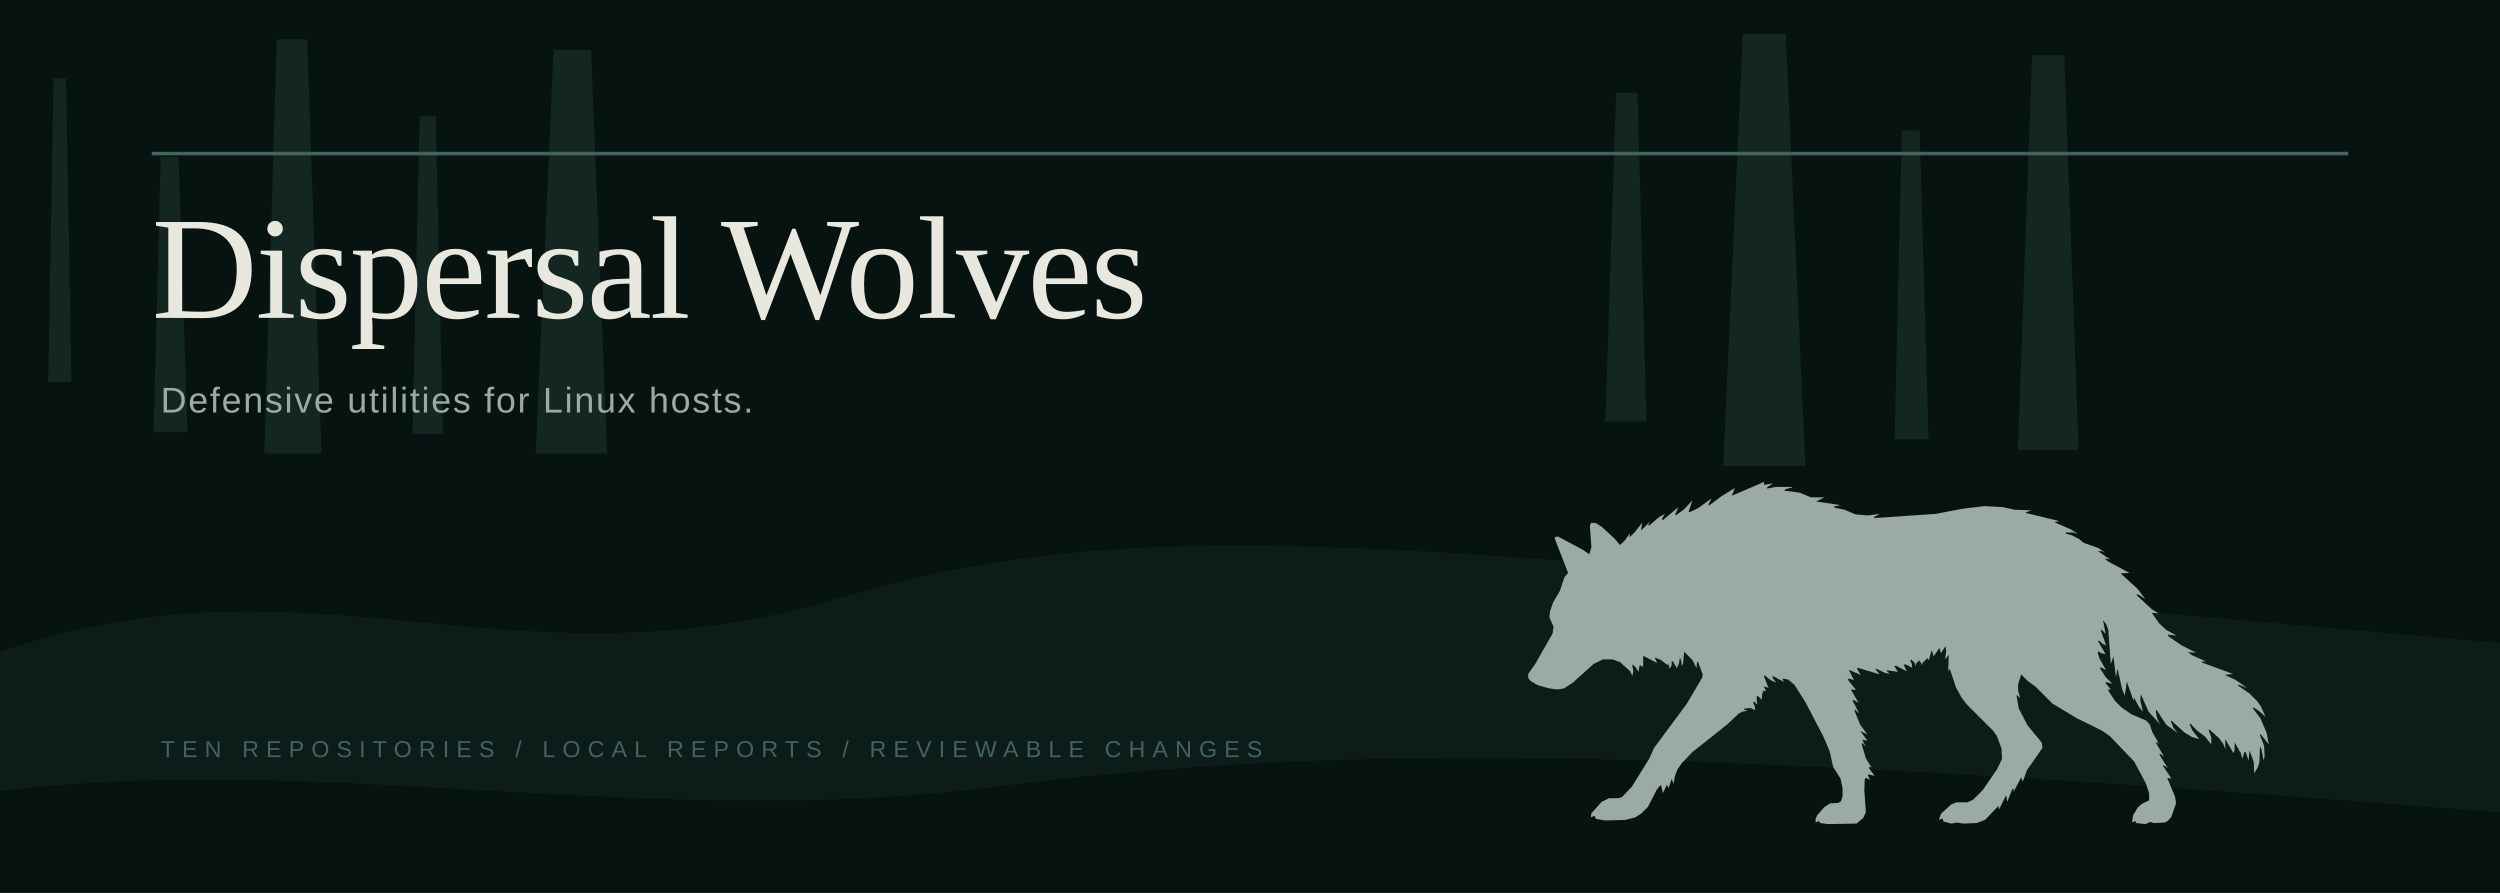
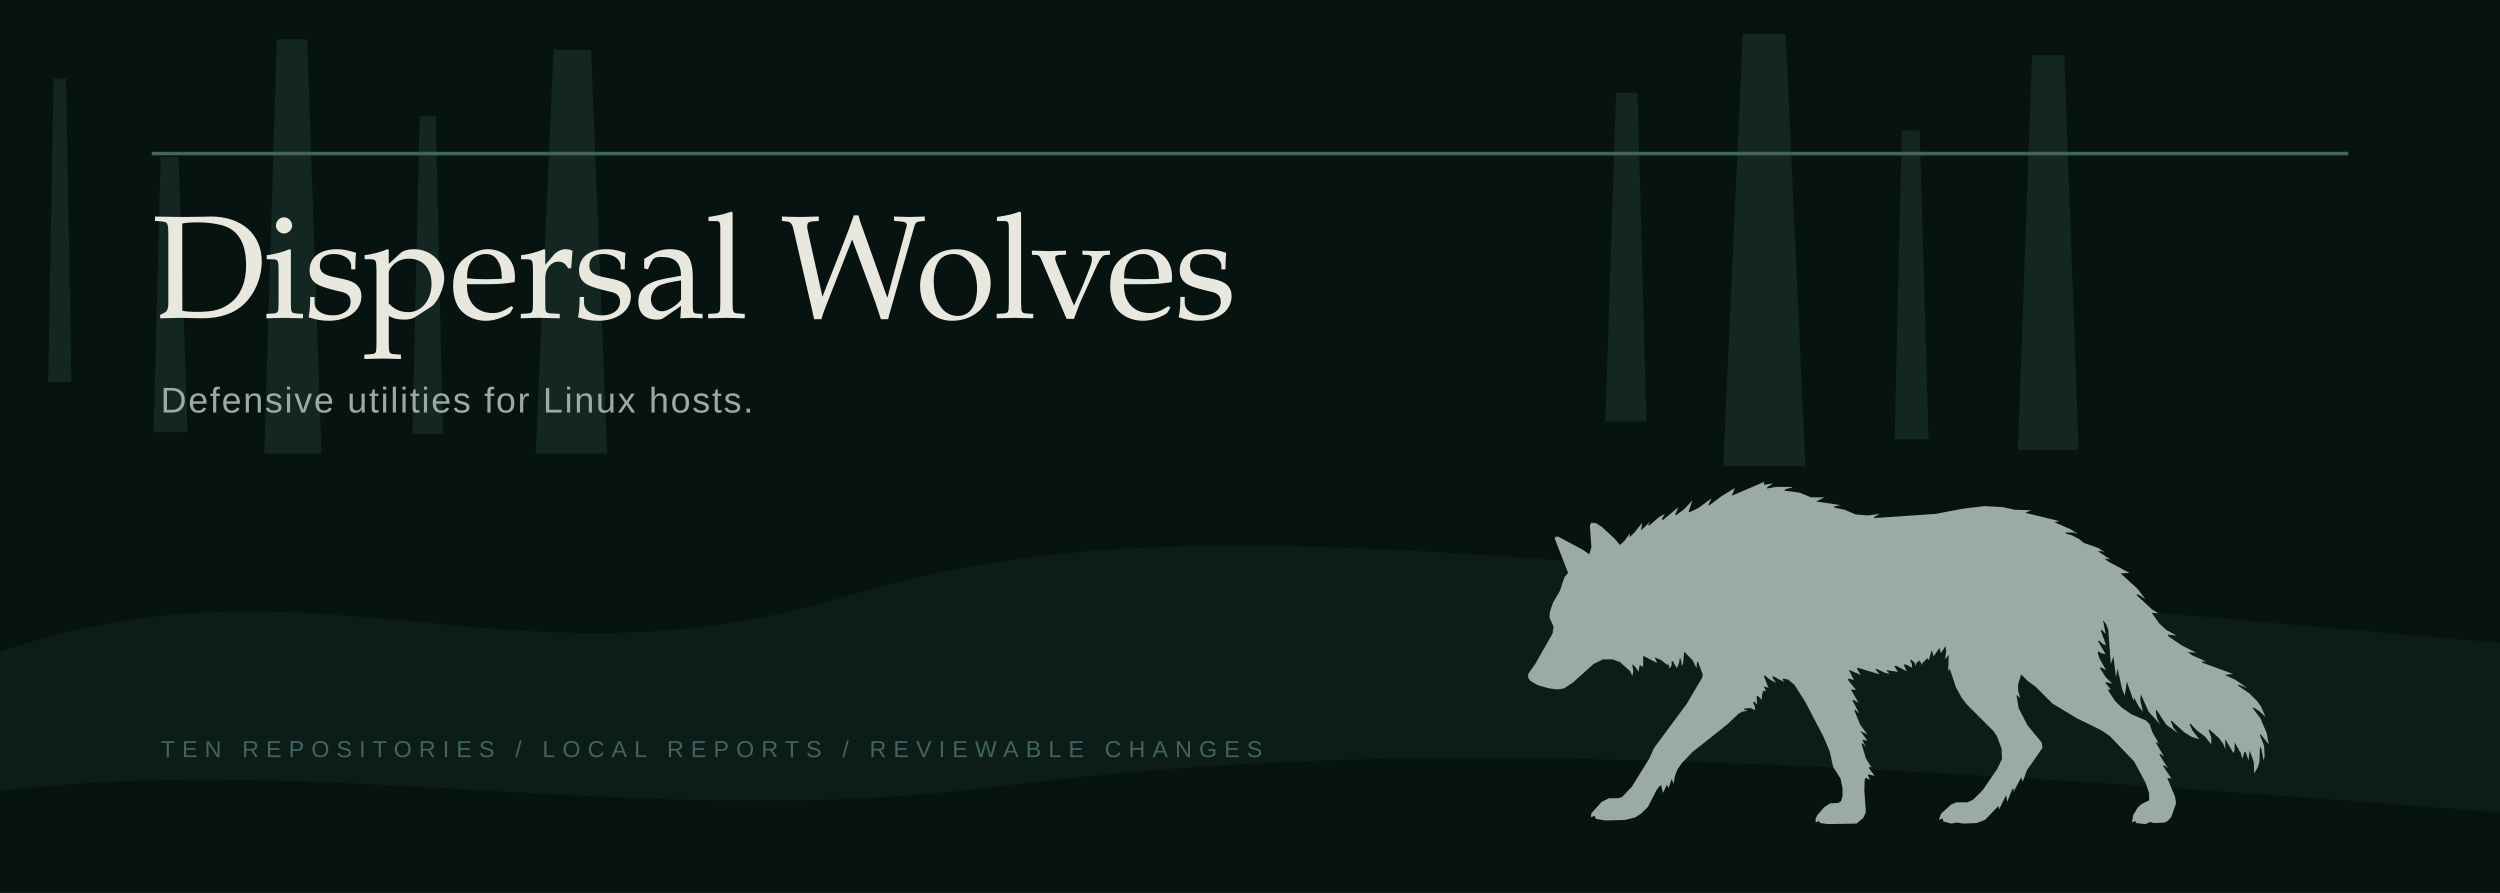
<svg xmlns="http://www.w3.org/2000/svg" viewBox="0 0 1400 500" role="img" aria-labelledby="title desc">
  <rect width="1400" height="500" fill="#071310" />
  <g aria-hidden="true" opacity=".56">
    <path d="M0 365C175 305 286 390 470 335S814 310 1400 360V500H0Z" fill="#10231F" />
    <path d="M30 44h7l3 170h-13Z" fill="#1D3530" />
    <path d="M90 88h10l5 154h-19Z" fill="#1D3530" />
    <path d="M155 22h17l8 232h-32Z" fill="#1D3530" />
    <path d="M235 65h9l4 178h-17Z" fill="#1D3530" />
    <path d="M310 28h21l9 226h-40Z" fill="#1D3530" />
    <path d="M905 52h12l5 184h-23Z" fill="#1D3530" />
    <path d="M976 19h24l11 242h-46Z" fill="#1D3530" />
    <path d="M1065 73h10l5 173h-19Z" fill="#1D3530" />
    <path d="M1138 31h18l8 221h-34Z" fill="#1D3530" />
    <path d="M0 443C180 421 363 465 554 441S923 417 1400 455V500H0Z" fill="#071310" />
  </g>
  <path d="M85 86H1315" stroke="#41645D" stroke-width="2" />
-   <text x="85" y="178" fill="#E8E8DF" font-family="Georgia, 'Times New Roman', serif" font-size="82" letter-spacing="-1">Dispersal Wolves</text>
-   <text x="90" y="231" fill="#9CAAA6" font-family="Arial Narrow, Helvetica Neue, Arial, sans-serif" font-size="20" letter-spacing="1">Defensive utilities for Linux hosts.</text>
+   <text x="85" y="178" fill="#E8E8DF" font-family="'Iowan Old Style', Palatino, Georgia, serif" font-size="82" letter-spacing="-1">Dispersal Wolves</text>
+   <text x="90" y="231" fill="#9CAAA6" font-family="'Arial Narrow', 'Helvetica Neue', Arial, sans-serif" font-size="20" letter-spacing="1">Defensive utilities for Linux hosts.</text>
  <g transform="translate(850 264) scale(.29)" fill="#9CAAA6">
    <path fill-rule="evenodd" d="M71 129L97 196L90 204L81 231L68 253L62 271L61 282L69 300L67 313L34 371L20 391L20 399L25 405L39 413L61 419L76 421L89 419L106 408L146 372L164 363L183 363L197 368L217 386L221 395L223 386L221 374L222 373L228 379L233 387L235 375L237 374L240 378L242 374L242 356L269 370L264 359L276 364L289 374L290 370L293 381L297 374L297 367L299 366L307 380L311 371L313 359L316 368L316 376L319 371L321 348L337 364L345 380L346 368L348 368L357 392L356 398L326 449L263 534L254 554L220 609L201 629L194 631L176 631L162 638L142 660L141 668L148 665L151 671L169 674L207 673L227 668L239 660L251 648L268 615L275 606L277 607L280 621L288 605L291 612L297 594L301 603L303 589L308 576L316 564L337 542L405 488L426 468L433 464L444 462L437 460L437 458L450 457L458 461L458 455L454 445L457 445L462 450L461 434L464 434L471 441L472 426L474 430L473 424L479 424L475 415L484 418L475 395L477 394L488 403L499 408L492 399L492 395L515 407L511 402L512 400L522 402L534 412L555 445L590 512L602 540L609 571L623 593L627 612L627 627L624 637L619 640L603 641L592 648L578 664L575 671L575 678L581 675L584 679L599 681L654 680L667 669L672 658L669 615L670 593L673 592L680 596L676 587L677 585L689 588L678 573L679 570L683 572L672 554L664 527L665 524L672 532L665 518L675 520L661 501L675 508L661 489L650 462L651 460L659 467L646 442L648 441L658 447L643 421L653 422L637 402L639 400L649 403L639 383L662 393L655 381L656 379L699 392L691 383L692 381L709 389L718 391L712 385L713 384L734 387L727 376L730 375L751 386L745 373L750 373L761 379L761 372L758 366L759 363L766 369L768 376L769 371L775 365L779 370L778 374L791 360L792 364L794 363L799 345L803 357L814 341L817 351L826 337L827 348L825 363L832 354L831 386L834 381L846 417L857 437L867 450L918 501L925 511L934 535L935 555L926 574L898 615L879 634L868 639L847 639L837 643L817 661L813 673L820 670L822 676L837 680L848 678L860 680L886 679L902 673L928 646L929 653L943 625L945 638L955 613L957 613L957 619L972 591L975 599L983 577L1013 534L1012 524L984 490L967 457L963 433L964 432L970 438L966 423L966 411L972 392L985 405L1000 416L1032 448L1080 477L1127 500L1143 511L1190 560L1213 603L1219 622L1219 635L1205 642L1197 649L1188 664L1186 678L1192 675L1194 679L1212 681L1221 677L1229 679L1249 678L1255 675L1262 667L1271 641L1269 628L1254 592L1262 593L1246 569L1247 567L1255 573L1239 547L1240 545L1248 551L1232 524L1234 523L1238 526L1225 503L1220 488L1213 481L1185 469L1166 456L1153 443L1140 423L1141 420L1146 422L1134 408L1137 407L1148 410L1135 397L1124 380L1126 378L1136 384L1123 361L1120 351L1121 347L1126 351L1135 353L1121 329L1122 326L1128 332L1136 336L1126 308L1127 305L1135 314L1130 287L1136 295L1140 305L1145 372L1150 357L1155 398L1158 381L1167 421L1172 433L1176 406L1189 443L1190 437L1199 454L1207 464L1202 442L1203 430L1218 464L1240 488L1235 478L1232 465L1233 460L1252 489L1274 505L1266 495L1261 483L1262 481L1287 504L1302 513L1316 517L1303 501L1297 488L1299 487L1311 500L1327 512L1339 527L1339 513L1334 500L1335 498L1354 515L1362 526L1366 536L1366 517L1382 544L1384 538L1384 523L1396 544L1399 555L1403 542L1405 541L1411 558L1413 539L1421 561L1422 583L1429 571L1432 561L1433 531L1436 537L1440 558L1442 550L1441 530L1433 509L1434 507L1450 527L1446 505L1434 477L1419 457L1421 456L1433 464L1444 474L1435 454L1428 444L1413 429L1390 413L1392 412L1408 418L1385 402L1365 393L1381 391L1321 369L1321 367L1329 367L1302 355L1294 349L1310 350L1282 336L1257 319L1255 315L1272 317L1252 306L1239 294L1224 273L1237 274L1224 266L1194 238L1199 238L1212 247L1197 227L1164 197L1181 196L1140 174L1133 168L1144 170L1120 154L1127 154L1134 157L1121 148L1093 138L1083 130L1069 123L1058 120L1058 118L1073 118L1082 121L1068 112L1036 98L1046 96L980 80L991 75L959 74L937 69L901 67L859 72L807 82L688 90L688 88L699 82L676 85L652 83L631 74L612 70L610 68L623 65L576 58L592 50L566 50L544 41L514 37L518 34L530 31L529 30L498 30L481 33L482 30L493 23L475 26L476 20L413 47L419 32L393 48L369 66L368 64L374 52L348 71L331 79L330 77L337 56L321 73L305 85L304 83L310 69L280 94L278 92L284 82L273 88L253 105L252 102L256 96L238 114L240 99L226 117L216 127L216 120L206 134L197 142L187 130L162 107L151 100L142 99L139 104L142 146L138 160L125 151L78 126L73 126Z" />
  </g>
-   <text x="90" y="424" fill="#41645D" font-family="Arial Narrow, Helvetica Neue, Arial, sans-serif" font-size="13" letter-spacing="4">TEN REPOSITORIES / LOCAL REPORTS / REVIEWABLE CHANGES</text>
+   <text x="90" y="424" fill="#41645D" font-family="'Arial Narrow', 'Helvetica Neue', Arial, sans-serif" font-size="13" letter-spacing="4">TEN REPOSITORIES / LOCAL REPORTS / REVIEWABLE CHANGES</text>
</svg>
